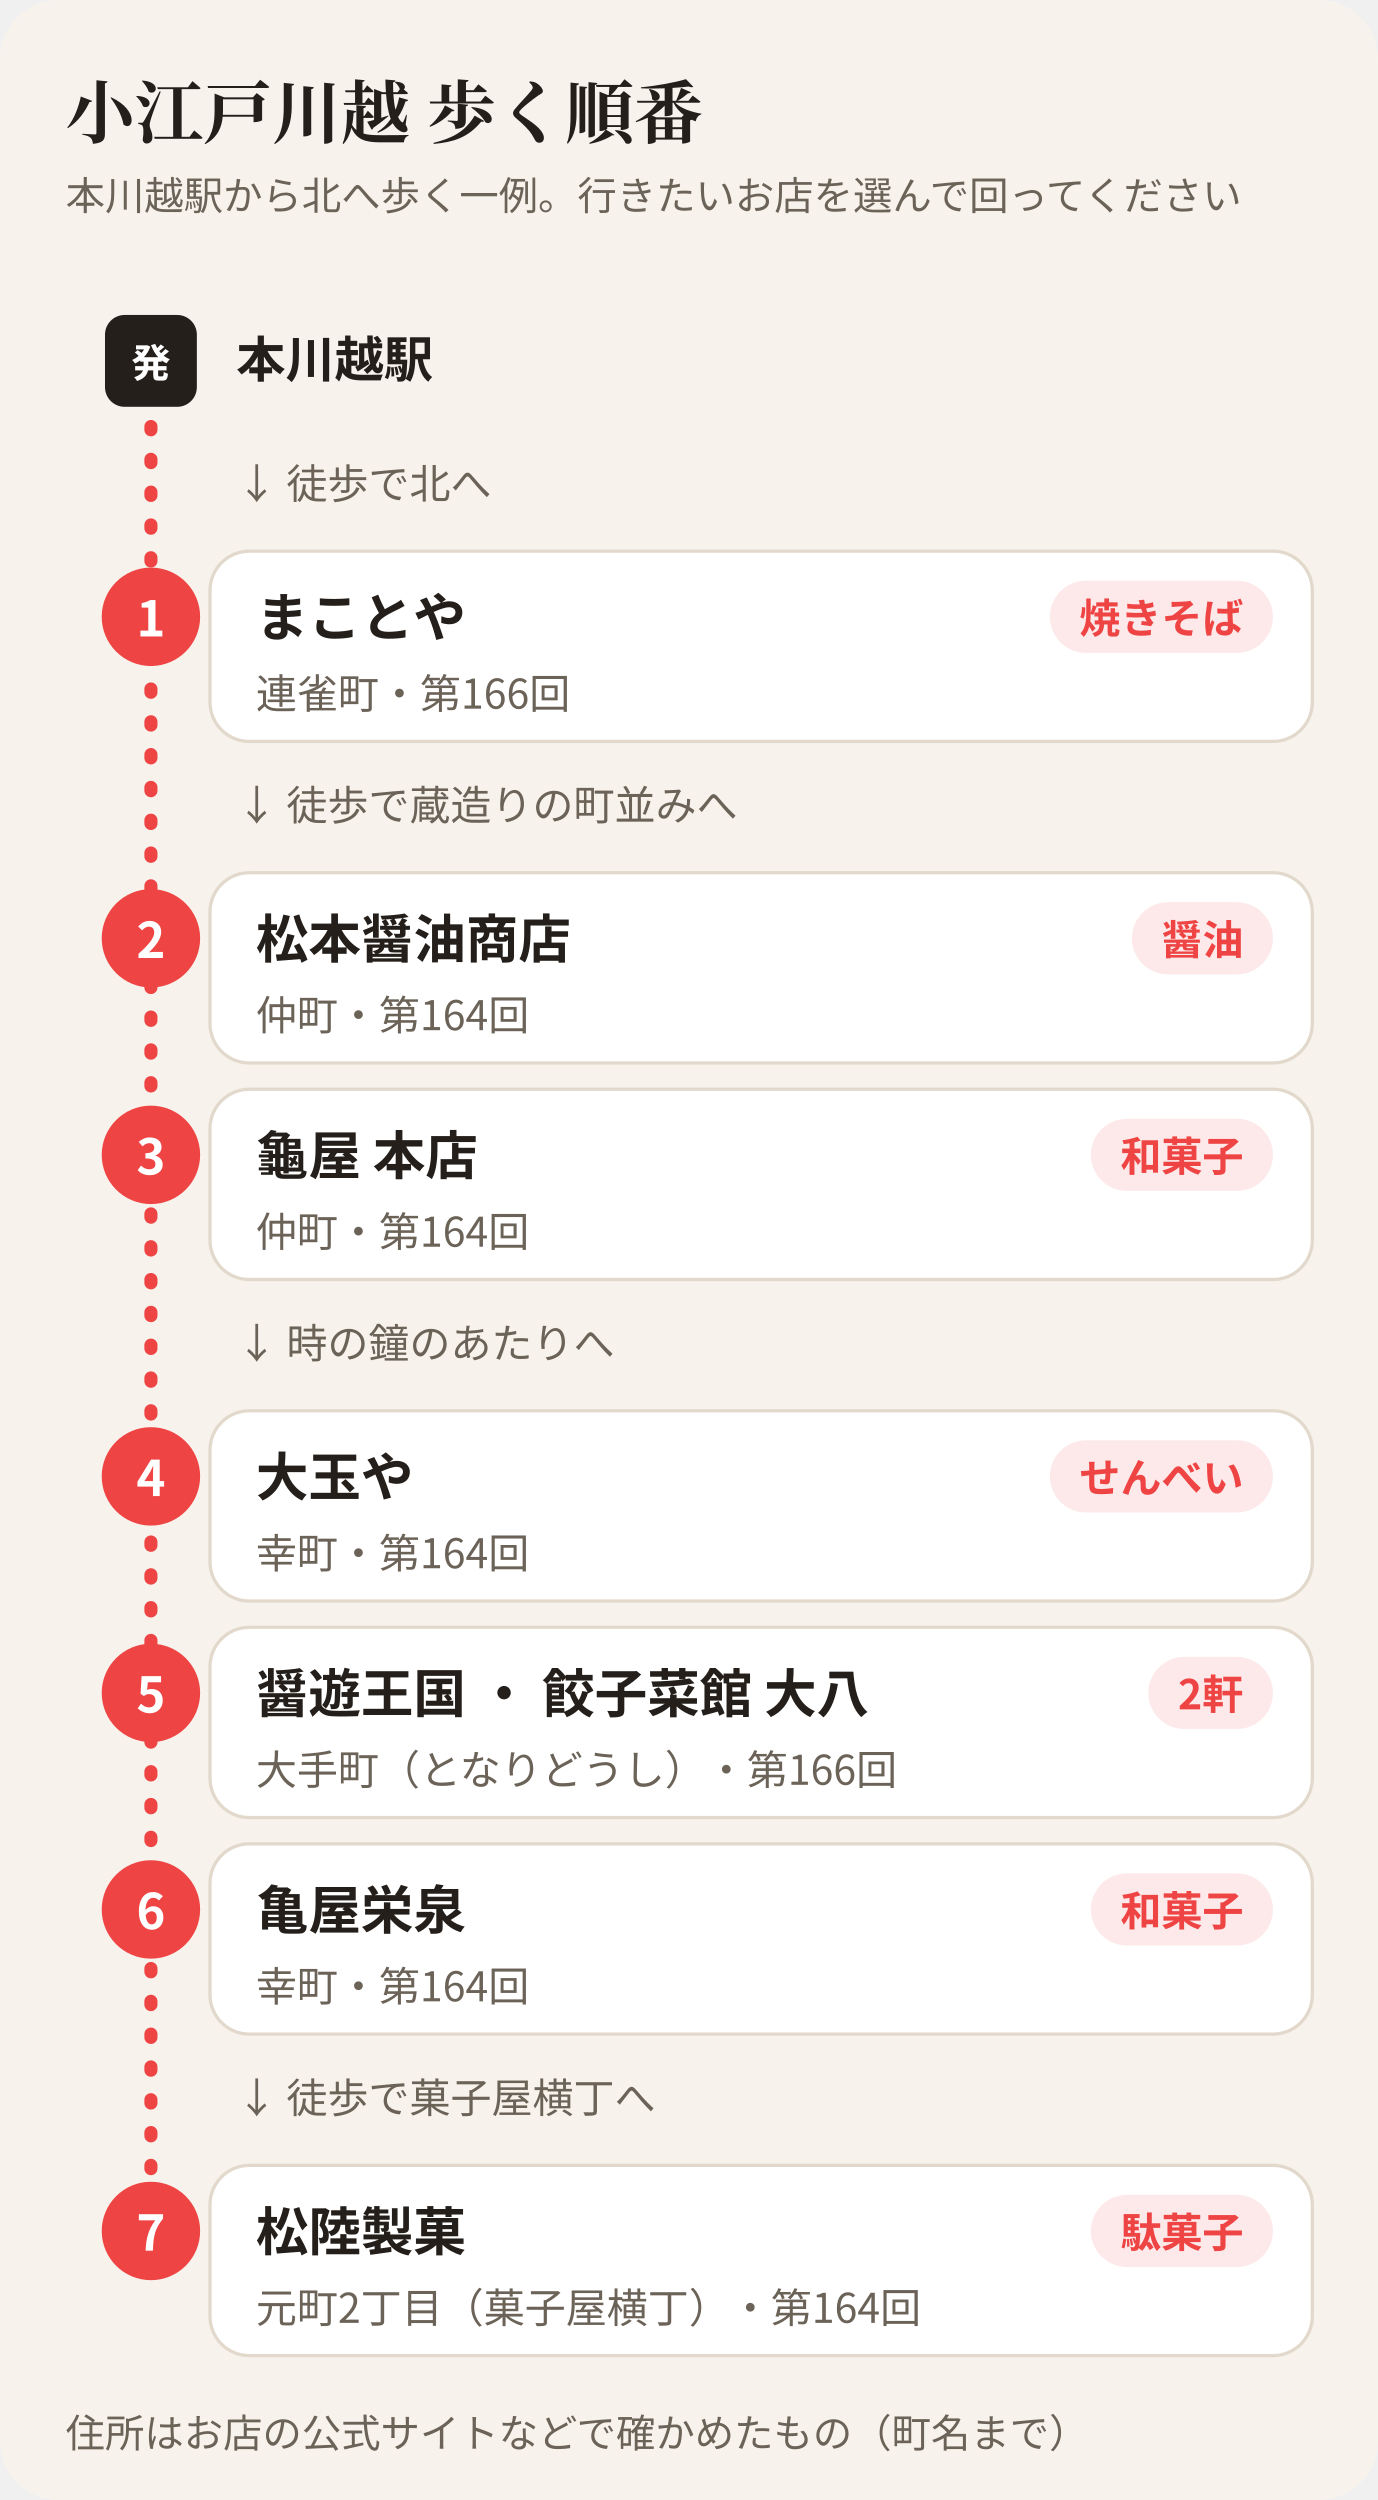
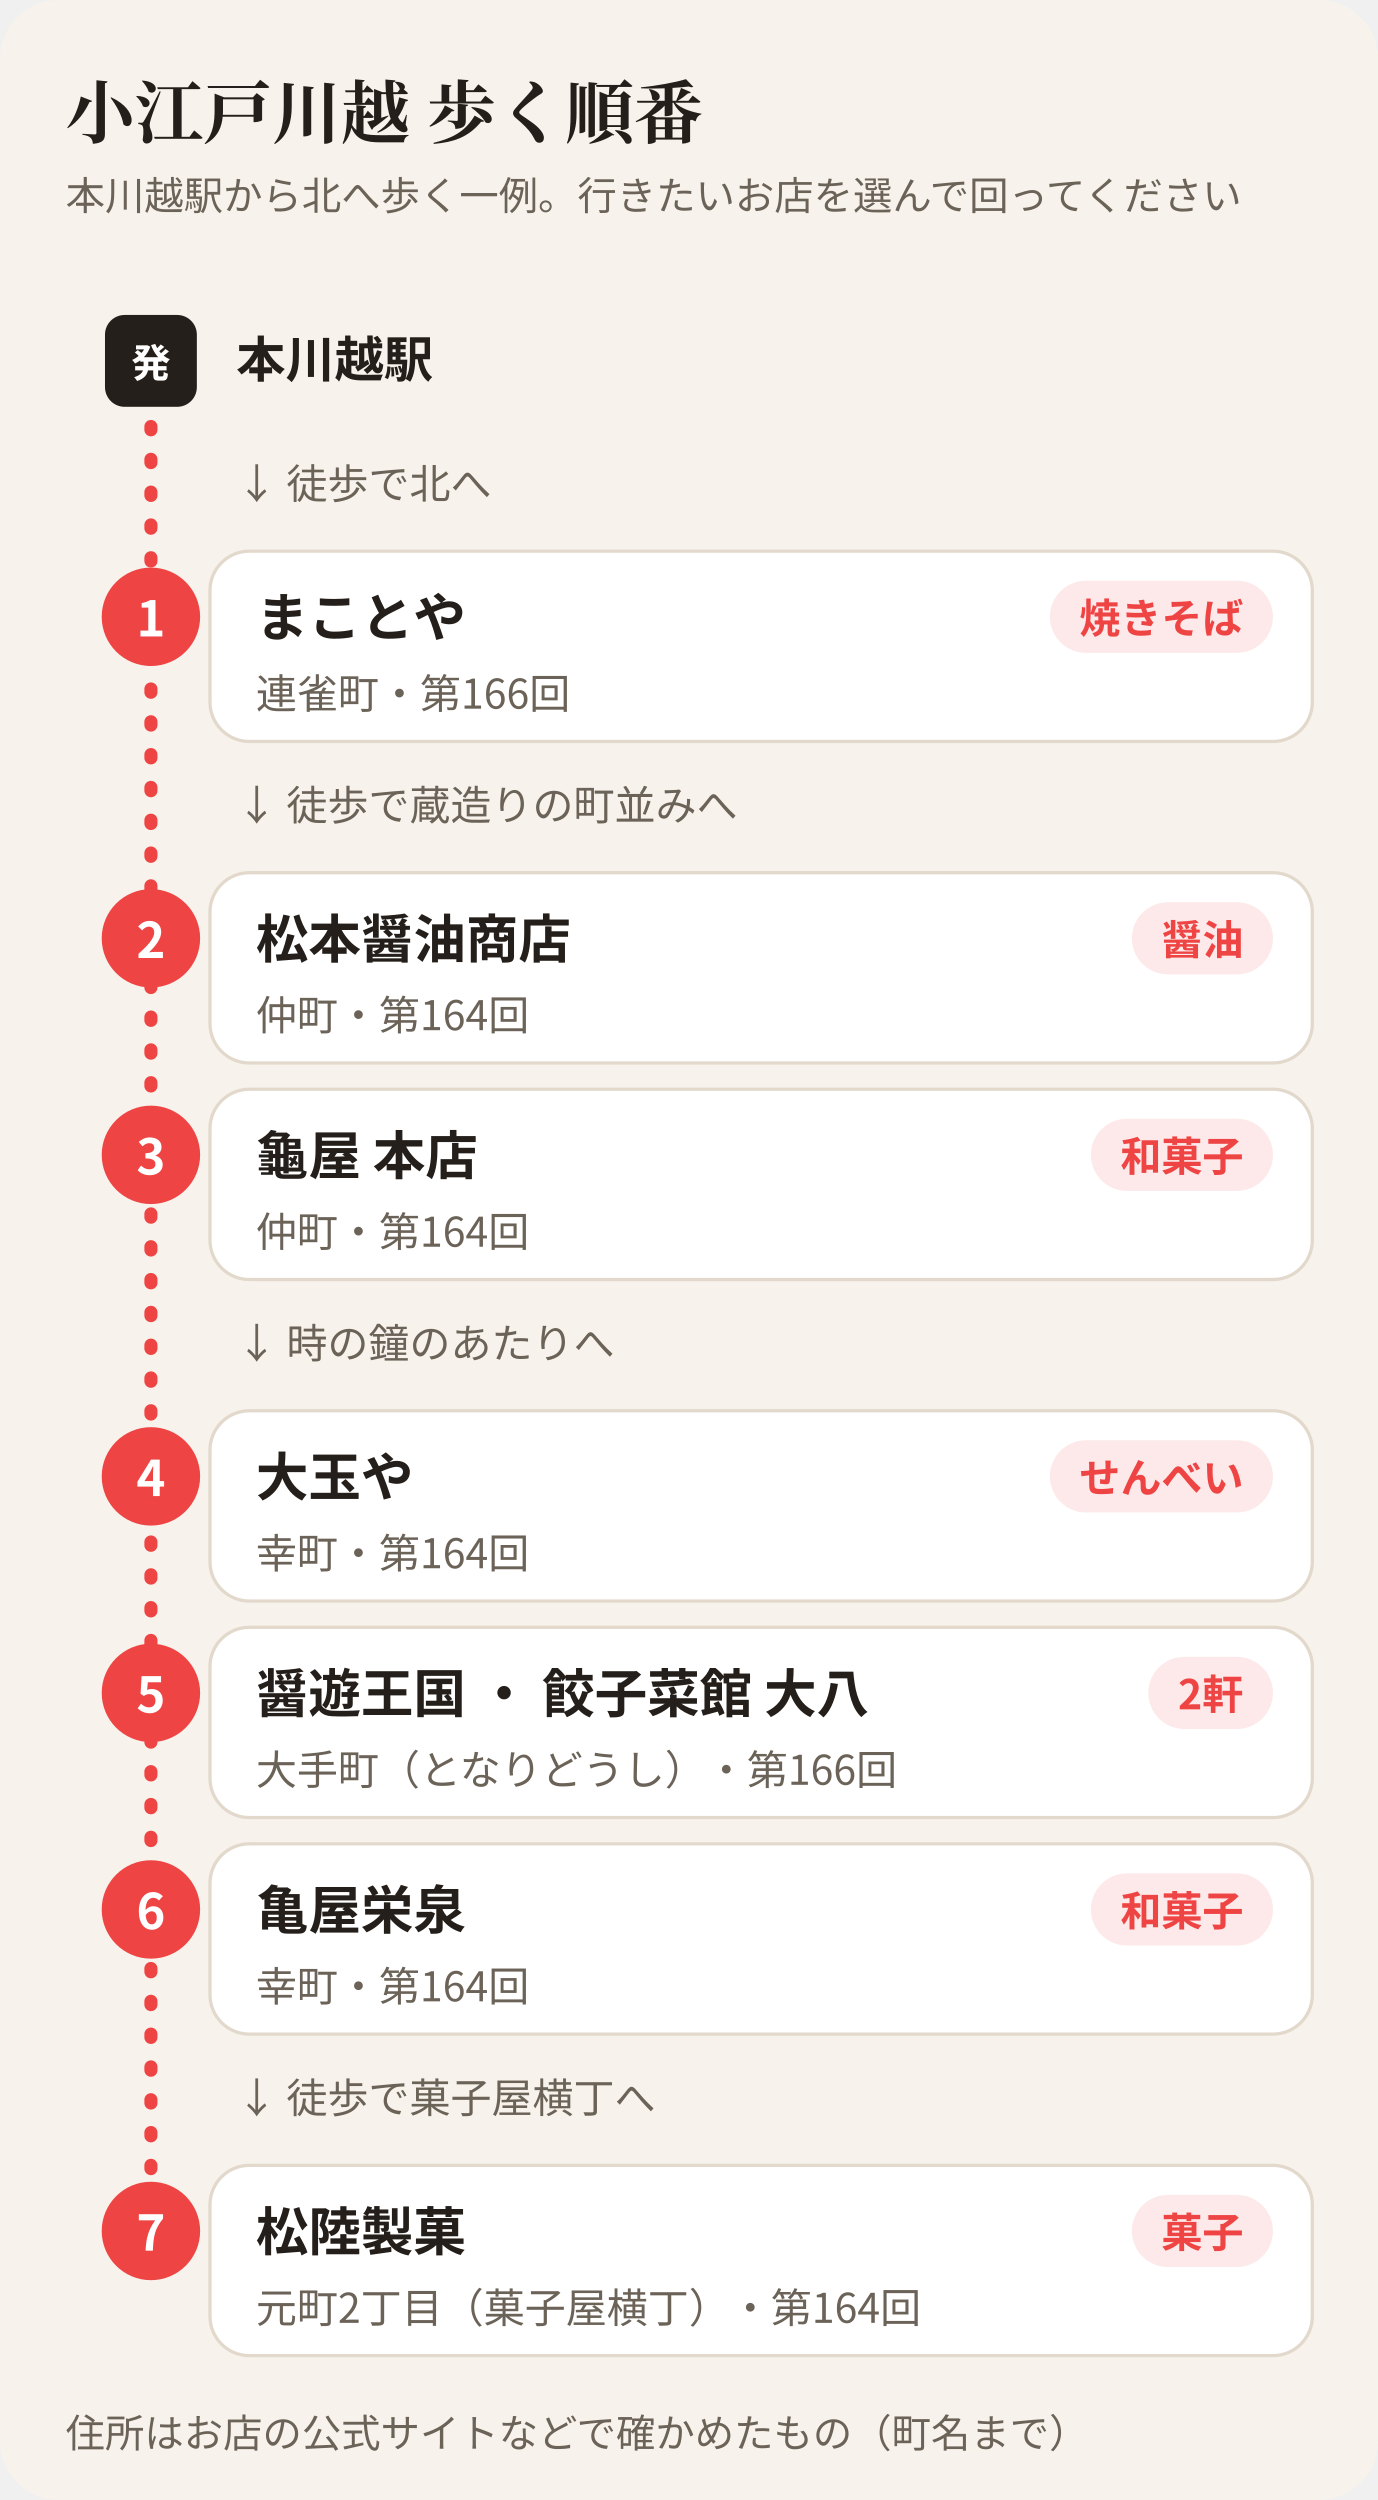
<svg xmlns="http://www.w3.org/2000/svg" viewBox="0 0 420 762" width="420" height="762" font-family="'Hiragino Sans','Noto Sans CJK JP','Noto Sans JP',sans-serif">
  <rect width="420" height="762" rx="18" fill="#F7F3EC" />
  <text x="20" y="42" font-size="21" font-weight="800" fill="#241F1A" font-family="'Hiragino Mincho ProN','Noto Serif CJK JP','Noto Serif JP',serif">小江戸川越 歩く順番</text>
  <text x="20" y="64" font-size="12" fill="#6B6258">本川越駅から北へ歩く一例。行きたいお店を選んで回ってください</text>
  <line x1="46" y1="110" x2="46" y2="680" stroke="#ef4444" stroke-width="4" stroke-linecap="round" stroke-dasharray="1 9" />
  <rect x="32" y="96" width="28" height="28" rx="6" fill="#241F1A" />
  <text x="46" y="115" font-size="12" font-weight="800" fill="#fff" text-anchor="middle">発</text>
  <text x="72" y="115" font-size="15" font-weight="800" fill="#241F1A">本川越駅</text>
  <text x="72" y="152" font-size="12.5" fill="#6B6258">↓ 徒歩で北へ</text>
  <rect x="64" y="168" width="336" height="58" rx="12" fill="#fff" stroke="#E2D9CC" />
  <circle cx="46" cy="188" r="15" fill="#ef4444" />
  <text x="46" y="194" font-size="15" font-weight="800" fill="#fff" text-anchor="middle">1</text>
  <text x="78" y="194" font-size="16" font-weight="800" fill="#241F1A">まことや</text>
  <rect x="320.0" y="177" width="68.0" height="22" rx="11" fill="#ef4444" fill-opacity=".12" />
  <text x="354.0" y="193" font-size="12.5" font-weight="700" fill="#ef4444" text-anchor="middle">焼きそば</text>
  <text x="78" y="216" font-size="12.5" fill="#6B6258">連雀町・第166回</text>
  <text x="72" y="250" font-size="12.5" fill="#6B6258">↓ 徒歩で蔵造りの町並みへ</text>
  <rect x="64" y="266" width="336" height="58" rx="12" fill="#fff" stroke="#E2D9CC" />
  <circle cx="46" cy="286" r="15" fill="#ef4444" />
  <text x="46" y="292" font-size="15" font-weight="800" fill="#fff" text-anchor="middle">2</text>
  <text x="78" y="292" font-size="16" font-weight="800" fill="#241F1A">松本醤油商店</text>
  <rect x="345.0" y="275" width="43.0" height="22" rx="11" fill="#ef4444" fill-opacity=".12" />
  <text x="366.5" y="291" font-size="12.5" font-weight="700" fill="#ef4444" text-anchor="middle">醤油</text>
  <text x="78" y="314" font-size="12.5" fill="#6B6258">仲町・第164回</text>
  <rect x="64" y="332" width="336" height="58" rx="12" fill="#fff" stroke="#E2D9CC" />
  <circle cx="46" cy="352" r="15" fill="#ef4444" />
  <text x="46" y="358" font-size="15" font-weight="800" fill="#fff" text-anchor="middle">3</text>
  <text x="78" y="358" font-size="16" font-weight="800" fill="#241F1A">龜屋 本店</text>
  <rect x="332.5" y="341" width="55.5" height="22" rx="11" fill="#ef4444" fill-opacity=".12" />
  <text x="360.25" y="357" font-size="12.5" font-weight="700" fill="#ef4444" text-anchor="middle">和菓子</text>
  <text x="78" y="380" font-size="12.5" fill="#6B6258">仲町・第164回</text>
  <text x="72" y="414" font-size="12.5" fill="#6B6258">↓ 時の鐘のあたりへ</text>
  <rect x="64" y="430" width="336" height="58" rx="12" fill="#fff" stroke="#E2D9CC" />
  <circle cx="46" cy="450" r="15" fill="#ef4444" />
  <text x="46" y="456" font-size="15" font-weight="800" fill="#fff" text-anchor="middle">4</text>
  <text x="78" y="456" font-size="16" font-weight="800" fill="#241F1A">大玉や</text>
  <rect x="320.0" y="439" width="68.0" height="22" rx="11" fill="#ef4444" fill-opacity=".12" />
  <text x="354.0" y="455" font-size="12.5" font-weight="700" fill="#ef4444" text-anchor="middle">せんべい</text>
  <text x="78" y="478" font-size="12.5" fill="#6B6258">幸町・第164回</text>
  <rect x="64" y="496" width="336" height="58" rx="12" fill="#fff" stroke="#E2D9CC" />
  <circle cx="46" cy="516" r="15" fill="#ef4444" />
  <text x="46" y="522" font-size="15" font-weight="800" fill="#fff" text-anchor="middle">5</text>
  <text x="78" y="522" font-size="16" font-weight="800" fill="#241F1A">醤遊王国 ・ 餃子菜館 大八</text>
  <rect x="350.0" y="505" width="38.0" height="22" rx="11" fill="#ef4444" fill-opacity=".12" />
  <text x="369.0" y="521" font-size="12.5" font-weight="700" fill="#ef4444" text-anchor="middle">2軒</text>
  <text x="78" y="544" font-size="12.5" fill="#6B6258">大手町（となりどうし）・第166回</text>
  <rect x="64" y="562" width="336" height="58" rx="12" fill="#fff" stroke="#E2D9CC" />
  <circle cx="46" cy="582" r="15" fill="#ef4444" />
  <text x="46" y="588" font-size="15" font-weight="800" fill="#fff" text-anchor="middle">6</text>
  <text x="78" y="588" font-size="16" font-weight="800" fill="#241F1A">亀屋栄泉</text>
  <rect x="332.5" y="571" width="55.5" height="22" rx="11" fill="#ef4444" fill-opacity=".12" />
  <text x="360.25" y="587" font-size="12.5" font-weight="700" fill="#ef4444" text-anchor="middle">和菓子</text>
  <text x="78" y="610" font-size="12.5" fill="#6B6258">幸町・第164回</text>
  <text x="72" y="644" font-size="12.5" fill="#6B6258">↓ 徒歩で菓子屋横丁へ</text>
  <rect x="64" y="660" width="336" height="58" rx="12" fill="#fff" stroke="#E2D9CC" />
  <circle cx="46" cy="680" r="15" fill="#ef4444" />
  <text x="46" y="686" font-size="15" font-weight="800" fill="#fff" text-anchor="middle">7</text>
  <text x="78" y="686" font-size="16" font-weight="800" fill="#241F1A">松陸製菓</text>
-   <rect x="332.5" y="669" width="55.5" height="22" rx="11" fill="#ef4444" fill-opacity=".12" />
-   <text x="360.25" y="685" font-size="12.5" font-weight="700" fill="#ef4444" text-anchor="middle">駄菓子</text>
+   <rect x="345.0" y="669" width="43.0" height="22" rx="11" fill="#ef4444" fill-opacity=".12" />
+   <text x="366.5" y="685" font-size="12.5" font-weight="700" fill="#ef4444" text-anchor="middle">菓子</text>
  <text x="78" y="708" font-size="12.5" fill="#6B6258">元町2丁目（菓子屋横丁）・第164回</text>
  <text x="20" y="746" font-size="12" fill="#6B6258">住所はお店の公式サイトなどで確かめたもの（町名まで）</text>
</svg>
